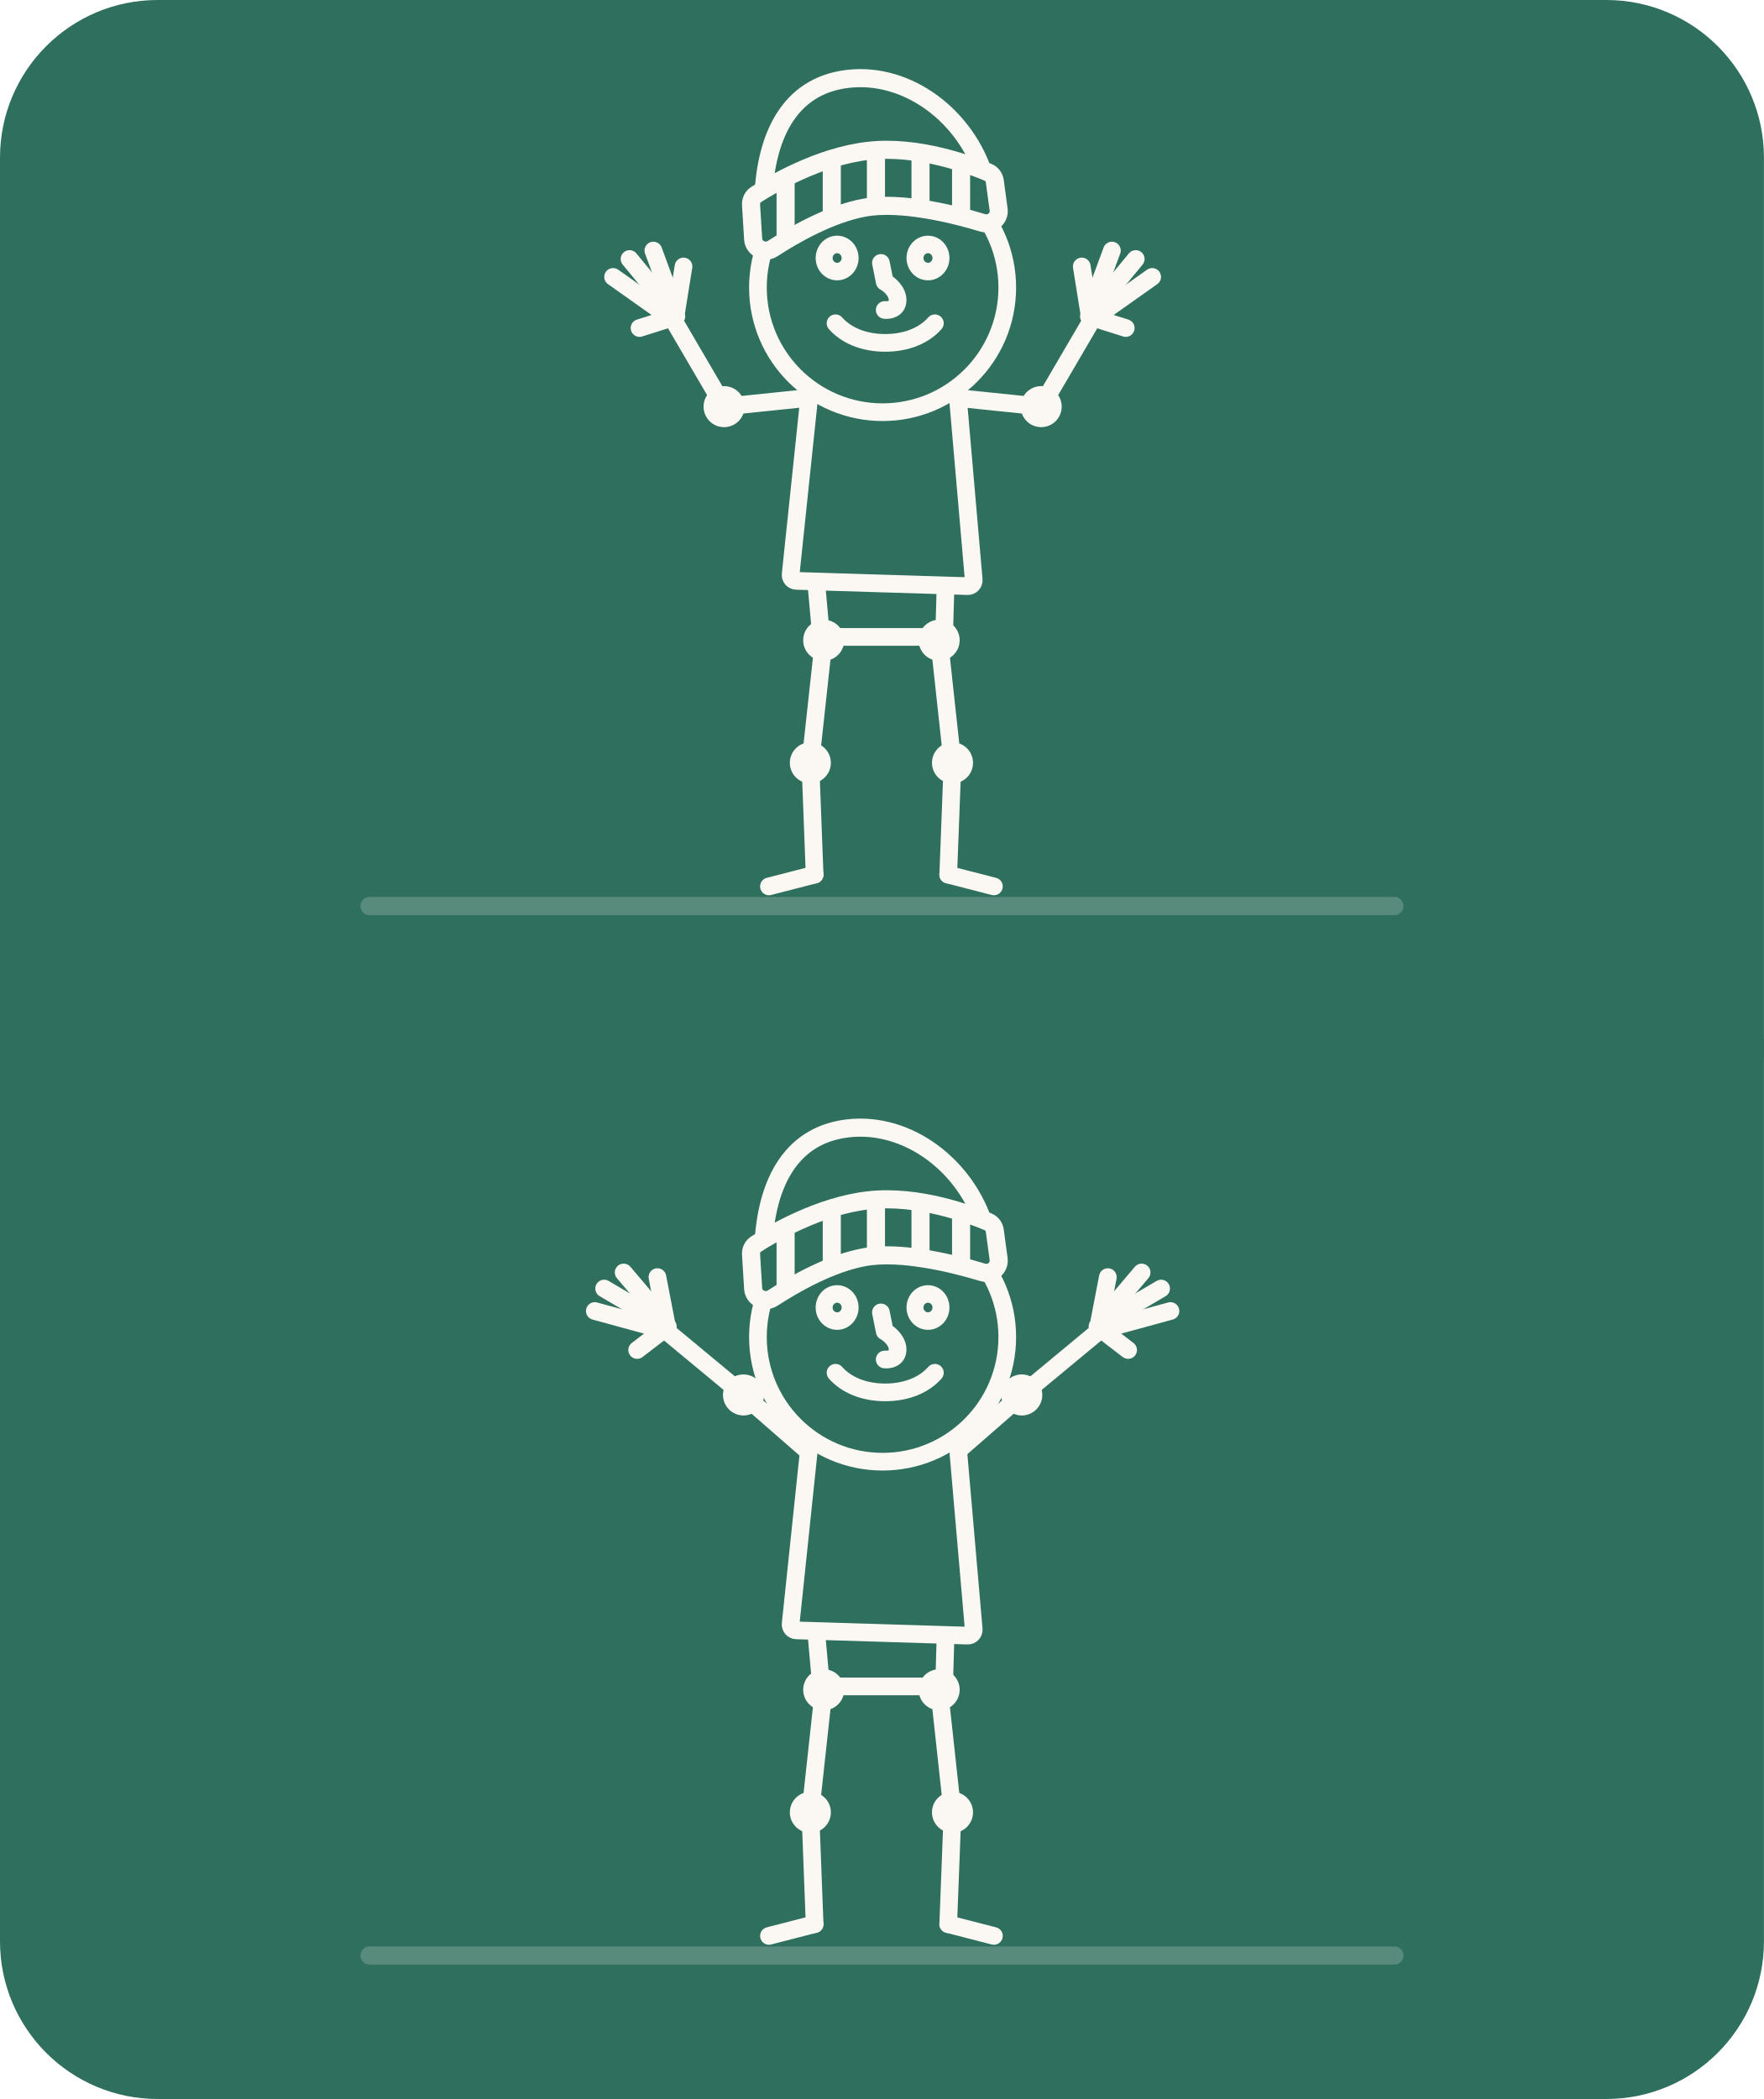
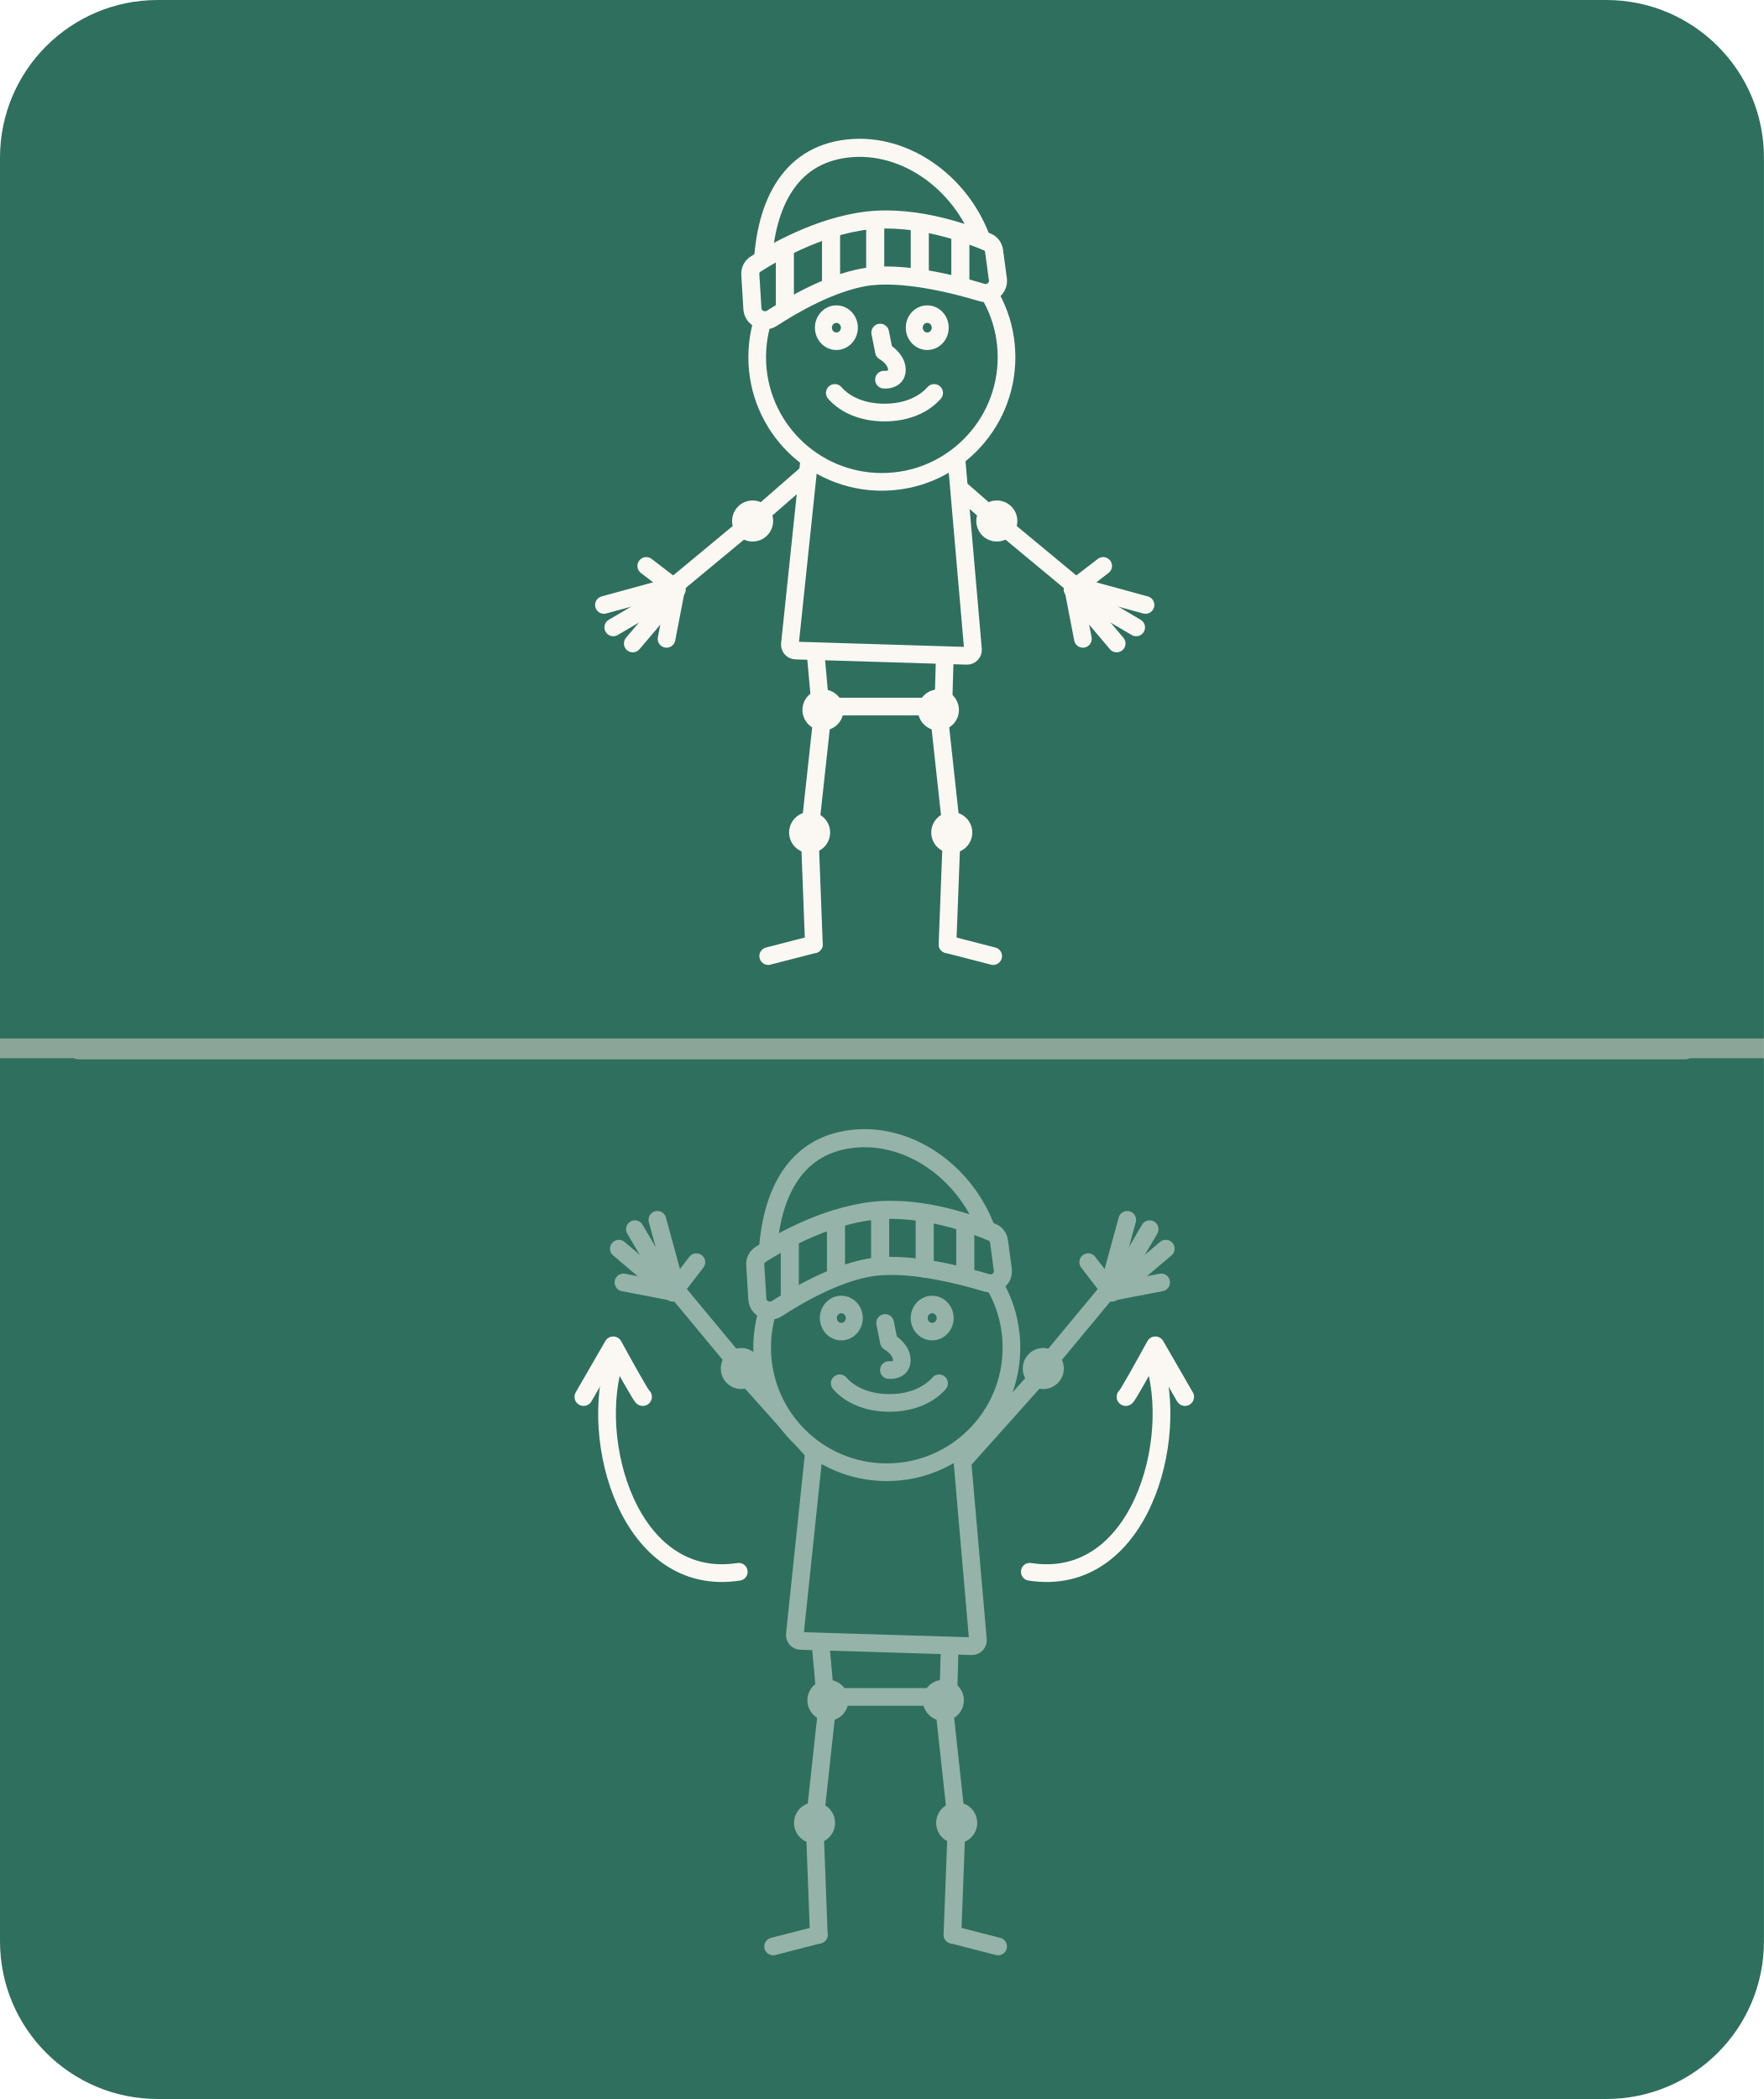
<svg xmlns="http://www.w3.org/2000/svg" width="358" height="426" viewBox="0 0 358 426" fill="none">
  <path d="M0 32C0 14.327 14.327 0 32 0H326C343.673 0 358 14.327 358 32V394C358 411.673 343.673 426 326 426H32C14.327 426 0 411.673 0 394V32Z" fill="#2F6F5E" />
-   <path opacity="0.2" d="M75 183.88H283" stroke="#FBF8F4" stroke-width="3.683" stroke-linecap="round" />
-   <g transform="translate(68.02 -34.36) scale(0.62)">
-     <g data-k="armR">
-       <path data-k="armR-upper" d="M153.525 185.82L127.316 188.529" fill="none" stroke="#FBF8F4" stroke-width="5.786" stroke-linecap="round" />
-       <path data-k="armR-fore" d="M127.316 188.529L110.149 159.186" fill="none" stroke="#FBF8F4" stroke-width="5.786" stroke-linecap="round" />
-       <circle data-k="armR-elbow" cx="127.316" cy="188.529" r="6.716" fill="#FBF8F4" />
-       <g data-k="armR-hand" transform="translate(110.149 159.186) rotate(133) translate(-124.788 -236.657)">
-         <path d="M134.602 241.88L123.588 235.658" fill="none" stroke="#FBF8F4" stroke-width="5.786" stroke-linecap="round" />
-         <path d="M128.264 259.628L125.682 240.568" fill="none" stroke="#FBF8F4" stroke-width="5.786" stroke-linecap="round" />
-         <path d="M120.304 259.688L122.767 240.879" fill="none" stroke="#FBF8F4" stroke-width="5.786" stroke-linecap="round" />
-         <path d="M112.963 255.869L122.324 237.279" fill="none" stroke="#FBF8F4" stroke-width="5.786" stroke-linecap="round" />
-         <path d="M110.04 245.097L122.495 236.723" fill="none" stroke="#FBF8F4" stroke-width="5.786" stroke-linecap="round" />
-       </g>
-     </g>
-     <g data-k="armL">
-       <path data-k="armL-upper" d="M204.908 185.82L231.116 188.529" fill="none" stroke="#FBF8F4" stroke-width="5.786" stroke-linecap="round" />
-       <path data-k="armL-fore" d="M231.116 188.529L248.282 159.185" fill="none" stroke="#FBF8F4" stroke-width="5.786" stroke-linecap="round" />
-       <circle data-k="armL-elbow" cx="231.116" cy="188.529" r="6.716" fill="#FBF8F4" />
-       <g data-k="armL-hand" transform="translate(248.282 159.185) rotate(-133) translate(-233.646 -236.657)">
-         <path d="M223.831 241.88L234.845 235.658" fill="none" stroke="#FBF8F4" stroke-width="5.786" stroke-linecap="round" />
-         <path d="M230.169 259.628L232.751 240.568" fill="none" stroke="#FBF8F4" stroke-width="5.786" stroke-linecap="round" />
-         <path d="M238.129 259.688L235.666 240.879" fill="none" stroke="#FBF8F4" stroke-width="5.786" stroke-linecap="round" />
-         <path d="M245.47 255.869L236.109 237.279" fill="none" stroke="#FBF8F4" stroke-width="5.786" stroke-linecap="round" />
-         <path d="M248.393 245.097L235.938 236.723" fill="none" stroke="#FBF8F4" stroke-width="5.786" stroke-linecap="round" />
-       </g>
-     </g>
-     <path data-k="lower" transform="translate(178.82 265.008) rotate(0) translate(-178.82 -265.008)" d="M160.843 263.906H197.455C198.498 263.906 199.352 263.076 199.382 262.034L199.942 242.777C199.974 241.69 199.102 240.792 198.014 240.792H159.11C157.977 240.792 157.088 241.765 157.189 242.894L158.922 262.15C159.012 263.145 159.845 263.906 160.843 263.906Z" fill="none" stroke="#FBF8F4" stroke-width="5.786" stroke-linecap="round" />
-     <path data-k="upper" transform="translate(178.82 265.008) rotate(0) translate(-178.82 -265.008)" d="M155.384 183.584C155.487 182.602 156.315 181.856 157.302 181.856H201.76C202.76 181.856 203.594 182.621 203.681 183.618L209.03 245.19C209.13 246.341 208.204 247.321 207.05 247.285L150.959 245.563C149.838 245.529 148.983 244.549 149.1 243.434L155.384 183.584Z" fill="#2F6F5E" stroke="#FBF8F4" stroke-width="5.786" stroke-linecap="round" />
-     <g data-k="legR">
-       <path data-k="legR-thigh" d="M159.927 265.008L155.556 305.133" fill="none" stroke="#FBF8F4" stroke-width="5.786" stroke-linecap="round" />
-       <path data-k="legR-shin" d="M155.556 305.133L156.955 341.731" fill="none" stroke="#FBF8F4" stroke-width="5.786" stroke-linecap="round" />
-       <circle data-k="legR-hip" cx="159.927" cy="265.008" r="6.716" fill="#FBF8F4" />
-       <circle data-k="legR-knee" cx="155.556" cy="305.133" r="6.716" fill="#FBF8F4" />
-       <path data-k="legR-foot" transform="translate(156.955 341.731) rotate(0) translate(-156.955 -341.731)" d="M142 345.584L156.955 341.731" fill="none" stroke="#FBF8F4" stroke-width="5.786" stroke-linecap="round" />
-     </g>
-     <g data-k="legL">
-       <path data-k="legL-thigh" d="M197.716 265.008L202.087 305.133" fill="none" stroke="#FBF8F4" stroke-width="5.786" stroke-linecap="round" />
-       <path data-k="legL-shin" d="M202.087 305.133L200.688 341.731" fill="none" stroke="#FBF8F4" stroke-width="5.786" stroke-linecap="round" />
-       <circle data-k="legL-hip" cx="197.716" cy="265.008" r="6.716" fill="#FBF8F4" />
-       <circle data-k="legL-knee" cx="202.087" cy="305.133" r="6.716" fill="#FBF8F4" />
-       <path data-k="legL-foot" transform="translate(200.688 341.731) rotate(0) translate(-200.688 -341.731)" d="M215.643 345.584L200.688 341.731" fill="none" stroke="#FBF8F4" stroke-width="5.786" stroke-linecap="round" />
-     </g>
-     <g data-k="head" transform="translate(179.217 183.6) rotate(0) translate(-179.217 -183.6)">
-       <circle cx="179.204" cy="149.539" r="40.809" fill="#2F6F5E" stroke="#FBF8F4" stroke-width="5.786" stroke-linecap="round" />
-       <path d="M194.06 147.184C197.941 147.184 201.088 143.913 201.088 139.879C201.088 135.844 197.941 132.573 194.06 132.573C190.178 132.573 187.032 135.844 187.032 139.879C187.032 143.913 190.178 147.184 194.06 147.184Z" fill="#FBF8F4" />
-       <path d="M164.319 147.184C168.2 147.184 171.347 143.913 171.347 139.879C171.347 135.844 168.2 132.573 164.319 132.573C160.438 132.573 157.291 135.844 157.291 139.879C157.291 143.913 160.438 147.184 164.319 147.184Z" fill="#FBF8F4" />
-       <path d="M164.319 141.453C165.135 141.453 165.797 140.748 165.797 139.878C165.797 139.009 165.135 138.304 164.319 138.304C163.503 138.304 162.841 139.009 162.841 139.878C162.841 140.748 163.503 141.453 164.319 141.453Z" fill="#2F6F5E" />
-       <path d="M194.06 141.453C194.876 141.453 195.538 140.748 195.538 139.878C195.538 139.009 194.876 138.304 194.06 138.304C193.243 138.304 192.582 139.009 192.582 139.878C192.582 140.748 193.243 141.453 194.06 141.453Z" fill="#2F6F5E" />
-       <path d="M196.318 161.239C192.944 165.078 187.282 167.66 180.059 167.66C172.836 167.66 167.174 165.078 163.8 161.239" stroke-width="5.786" stroke-linecap="round" stroke-linejoin="round" stroke="#FBF8F4" fill="none" />
-       <path d="M178.655 141.481L179.896 147.678C181.304 148.446 184.118 150.718 184.118 153.666C184.118 156.614 181.304 157.044 179.896 156.89" stroke-width="5.786" stroke-linecap="round" stroke-linejoin="round" stroke="#FBF8F4" fill="none" />
-       <path d="M173.308 112.145C162.863 114.024 152.864 120.393 146.66 125.069C144.043 127.042 140.044 125.341 140.108 122.064C140.525 100.557 148.358 83.493 167.858 81.234C187.557 78.952 206.666 93.608 212.643 113.463C213.528 116.401 210.444 118.777 207.576 117.685C199.308 114.538 184.808 110.075 173.308 112.145Z" fill="#2F6F5E" stroke-width="5.92" stroke-linecap="round" stroke-linejoin="round" stroke="#FBF8F4" />
-       <path d="M215.932 114.741L217.185 124.024C217.573 126.898 214.761 129.211 211.985 128.372C202.884 125.621 185.448 121.201 173.308 123.385C162.121 125.397 150.154 132.275 143.212 136.794C140.625 138.477 137.019 136.775 136.83 133.695L136.141 122.446C136.06 121.116 136.667 119.842 137.787 119.118C142.897 115.815 158.313 106.642 174.57 104.785C190.933 102.916 208.149 109.451 213.764 111.839C214.959 112.347 215.758 113.454 215.932 114.741Z" fill="#2F6F5E" stroke-width="5.92" stroke-linecap="round" stroke-linejoin="round" stroke="#FBF8F4" />
-       <path d="M204.896 108.729L204.896 125.793" stroke-width="5.92" stroke-linecap="round" stroke-linejoin="round" stroke="#FBF8F4" />
-       <path d="M191.617 106.589L191.617 123.652" stroke-width="5.92" stroke-linecap="round" stroke-linejoin="round" stroke="#FBF8F4" />
-       <path d="M177.024 105.62L177.024 122.684" stroke-width="5.92" stroke-linecap="round" stroke-linejoin="round" stroke="#FBF8F4" />
-       <path d="M162.572 108.729L162.572 125.793" stroke-width="5.92" stroke-linecap="round" stroke-linejoin="round" stroke="#FBF8F4" />
-       <path d="M147.451 115.12L147.451 132.184" stroke-width="5.92" stroke-linecap="round" stroke-linejoin="round" stroke="#FBF8F4" />
-     </g>
+   <path d="M190 95L202.311 105.738" stroke-width="3.587" stroke-linecap="round" stroke="#FBF8F4" />
+   <path d="M202.311 105.738L218.534 119.194" stroke-width="3.587" stroke-linecap="round" stroke="#FBF8F4" />
+   <path d="M202.311 101.574C204.61 101.574 206.475 103.438 206.475 105.738C206.475 108.038 204.61 109.902 202.311 109.902C200.011 109.902 198.146 108.038 198.146 105.738C198.146 103.438 200.011 101.574 202.311 101.574Z" fill="#FBF8F4" />
+   <path d="M223.893 114.858L217.674 119.636" stroke-width="3.587" stroke-linecap="round" stroke="#FBF8F4" />
+   <path d="M232.486 122.775L220.983 119.631" stroke-width="3.587" stroke-linecap="round" stroke="#FBF8F4" />
+   <path d="M230.592 127.332L220.455 121.37" stroke-width="3.587" stroke-linecap="round" stroke="#FBF8F4" />
+   <path d="M226.634 130.596L218.292 120.75" stroke-width="3.587" stroke-linecap="round" stroke="#FBF8F4" />
+   <path d="M219.778 129.655L218.017 120.518" stroke-width="3.587" stroke-linecap="round" stroke="#FBF8F4" />
+   <path d="M165.056 95L152.746 105.738" stroke-width="3.587" stroke-linecap="round" stroke="#FBF8F4" />
+   <path d="M152.746 105.738L136.522 119.194" stroke-width="3.587" stroke-linecap="round" stroke="#FBF8F4" />
+   <path d="M152.746 101.574C150.446 101.574 148.582 103.438 148.582 105.738C148.582 108.038 150.446 109.902 152.746 109.902C155.045 109.902 156.91 108.038 156.91 105.738C156.91 103.438 155.045 101.574 152.746 101.574Z" fill="#FBF8F4" />
+   <path d="M131.163 114.858L137.383 119.636" stroke-width="3.587" stroke-linecap="round" stroke="#FBF8F4" />
+   <path d="M122.57 122.775L134.073 119.631" stroke-width="3.587" stroke-linecap="round" stroke="#FBF8F4" />
+   <path d="M124.464 127.332L134.602 121.37" stroke-width="3.587" stroke-linecap="round" stroke="#FBF8F4" />
+   <path d="M128.422 130.596L136.764 120.75" stroke-width="3.587" stroke-linecap="round" stroke="#FBF8F4" />
+   <path d="M135.278 129.655L137.04 120.518" stroke-width="3.587" stroke-linecap="round" stroke="#FBF8F4" />
+   <path d="M167.594 143.402H190.293C190.94 143.402 191.469 142.887 191.488 142.241L191.835 130.302C191.855 129.628 191.314 129.071 190.64 129.071H166.519C165.817 129.071 165.265 129.675 165.328 130.375L166.403 142.313C166.458 142.93 166.975 143.402 167.594 143.402Z" stroke-width="3.587" stroke-linecap="round" stroke="#FBF8F4" />
+   <path d="M164.209 93.602C164.273 92.993 164.787 92.531 165.399 92.531H192.962C193.582 92.531 194.1 93.005 194.154 93.623L197.47 131.798C197.532 132.511 196.958 133.119 196.242 133.097L161.466 132.029C160.771 132.008 160.241 131.4 160.313 130.709L164.209 93.602Z" fill="#2F6F5E" stroke-width="3.587" stroke-linecap="round" stroke="#FBF8F4" />
+   <path d="M167.026 144.085L164.316 168.962" stroke-width="3.587" stroke-linecap="round" stroke="#FBF8F4" />
+   <path d="M164.316 168.962L165.183 191.653" stroke-width="3.587" stroke-linecap="round" stroke="#FBF8F4" />
+   <path d="M167.026 148.249C169.326 148.249 171.19 146.385 171.19 144.085C171.19 141.785 169.326 139.921 167.026 139.921C164.726 139.921 162.862 141.785 162.862 144.085C162.862 146.385 164.726 148.249 167.026 148.249Z" fill="#FBF8F4" />
+   <path d="M164.316 173.126C166.616 173.126 168.48 171.262 168.48 168.962C168.48 166.663 166.616 164.798 164.316 164.798C162.016 164.798 160.152 166.663 160.152 168.962C160.152 171.262 162.016 173.126 164.316 173.126Z" fill="#FBF8F4" />
+   <path d="M155.911 194.042L165.183 191.653" stroke-width="3.587" stroke-linecap="round" stroke="#FBF8F4" />
+   <path d="M190.455 144.085L193.165 168.962" stroke-width="3.587" stroke-linecap="round" stroke="#FBF8F4" />
+   <path d="M193.165 168.962L192.298 191.653" stroke-width="3.587" stroke-linecap="round" stroke="#FBF8F4" />
+   <path d="M190.455 148.249C192.755 148.249 194.619 146.385 194.619 144.085C194.619 141.785 192.755 139.921 190.455 139.921C188.155 139.921 186.291 141.785 186.291 144.085C186.291 146.385 188.155 148.249 190.455 148.249Z" fill="#FBF8F4" />
+   <path d="M193.165 173.126C195.465 173.126 197.329 171.262 197.329 168.962C197.329 166.663 195.465 164.798 193.165 164.798C190.865 164.798 189.001 166.663 189.001 168.962C189.001 171.262 190.865 173.126 193.165 173.126Z" fill="#FBF8F4" />
+   <path d="M201.57 194.042L192.298 191.653" stroke-width="3.587" stroke-linecap="round" stroke="#FBF8F4" />
+   <path d="M178.977 97.796C192.951 97.796 204.279 86.468 204.279 72.494C204.279 58.52 192.951 47.192 178.977 47.192C165.004 47.192 153.676 58.52 153.676 72.494C153.676 86.468 165.004 97.796 178.977 97.796Z" fill="#2F6F5E" stroke-width="3.587" stroke-linecap="round" stroke="#FBF8F4" />
+   <path d="M188.188 71.034C190.594 71.034 192.545 69.006 192.545 66.505C192.545 64.003 190.594 61.975 188.188 61.975C185.781 61.975 183.831 64.003 183.831 66.505C183.831 69.006 185.781 71.034 188.188 71.034Z" fill="#FBF8F4" />
+   <path d="M169.749 71.034C172.155 71.034 174.106 69.006 174.106 66.505C174.106 64.003 172.155 61.975 169.749 61.975C167.343 61.975 165.392 64.003 165.392 66.505C165.392 69.006 167.343 71.034 169.749 71.034Z" fill="#FBF8F4" />
+   <path d="M169.749 67.481C170.255 67.481 170.665 67.044 170.665 66.504C170.665 65.965 170.255 65.528 169.749 65.528C169.243 65.528 168.833 65.965 168.833 66.504C168.833 67.044 169.243 67.481 169.749 67.481Z" fill="#2F6F5E" />
+   <path d="M188.188 67.481C188.694 67.481 189.105 67.044 189.105 66.504C189.105 65.965 188.694 65.528 188.188 65.528C187.682 65.528 187.272 65.965 187.272 66.504C187.272 67.044 187.682 67.481 188.188 67.481Z" fill="#2F6F5E" />
+   <path d="M189.588 79.748C187.496 82.128 183.986 83.729 179.507 83.729C175.029 83.729 171.519 82.128 169.427 79.748" stroke-width="3.587" stroke-linecap="round" stroke-linejoin="round" stroke="#FBF8F4" />
+   <path d="M178.637 67.498L179.407 71.34C180.28 71.816 182.024 73.225 182.024 75.053C182.024 76.88 180.28 77.147 179.407 77.052" stroke-width="3.587" stroke-linecap="round" stroke-linejoin="round" stroke="#FBF8F4" />
+   <path d="M175.322 49.31C168.846 50.475 162.646 54.424 158.8 57.323C157.177 58.546 154.698 57.491 154.738 55.46C154.996 42.125 159.853 31.546 171.943 30.145C184.156 28.73 196.004 37.817 199.709 50.127C200.258 51.949 198.346 53.422 196.568 52.745C191.442 50.794 182.452 48.026 175.322 49.31Z" fill="#2F6F5E" stroke-width="3.67" stroke-linecap="round" stroke-linejoin="round" stroke="#FBF8F4" />
+   <path d="M201.749 50.919L202.526 56.675C202.766 58.457 201.023 59.891 199.302 59.37C193.659 57.665 182.849 54.925 175.322 56.279C168.386 57.526 160.966 61.79 156.662 64.592C155.058 65.636 152.823 64.58 152.706 62.671L152.278 55.696C152.228 54.872 152.605 54.082 153.299 53.633C156.467 51.585 166.025 45.898 176.104 44.747C186.249 43.588 196.923 47.639 200.405 49.12C201.146 49.435 201.641 50.121 201.749 50.919Z" fill="#2F6F5E" stroke-width="3.67" stroke-linecap="round" stroke-linejoin="round" stroke="#FBF8F4" />
+   <path d="M194.906 47.192V57.772" stroke-width="3.67" stroke-linecap="round" stroke-linejoin="round" stroke="#FBF8F4" />
+   <path d="M186.673 45.865V56.444" stroke-width="3.67" stroke-linecap="round" stroke-linejoin="round" stroke="#FBF8F4" />
+   <path d="M177.626 45.265V55.844" stroke-width="3.67" stroke-linecap="round" stroke-linejoin="round" stroke="#FBF8F4" />
+   <path d="M168.666 47.192V57.772" stroke-width="3.67" stroke-linecap="round" stroke-linejoin="round" stroke="#FBF8F4" />
+   <path d="M159.291 51.154V61.734" stroke-width="3.67" stroke-linecap="round" stroke-linejoin="round" stroke="#FBF8F4" />
+   <g opacity="0.5">
+     <rect x="14" y="211" width="330" height="4" rx="2" fill="#E7DED3" />
+     <rect y="210.766" width="358" height="4" fill="#E7DED3" />
  </g>
-   <path opacity="0.2" d="M75 396.88H283" stroke="#FBF8F4" stroke-width="3.683" stroke-linecap="round" />
-   <g transform="translate(68.02 178.64) scale(0.62)">
-     <g data-k="armR">
-       <path data-k="armR-upper" d="M153.525 185.82L133.67 168.5" fill="none" stroke="#FBF8F4" stroke-width="5.786" stroke-linecap="round" />
-       <path data-k="armR-fore" d="M133.67 168.5L107.502 146.798" fill="none" stroke="#FBF8F4" stroke-width="5.786" stroke-linecap="round" />
-       <circle data-k="armR-elbow" cx="133.67" cy="168.5" r="6.716" fill="#FBF8F4" />
-       <g data-k="armR-hand" transform="translate(107.502 146.798) rotate(113) translate(-124.788 -236.657)">
-         <path d="M134.602 241.88L123.588 235.658" fill="none" stroke="#FBF8F4" stroke-width="5.786" stroke-linecap="round" />
-         <path d="M128.264 259.628L125.682 240.568" fill="none" stroke="#FBF8F4" stroke-width="5.786" stroke-linecap="round" />
-         <path d="M120.304 259.688L122.767 240.879" fill="none" stroke="#FBF8F4" stroke-width="5.786" stroke-linecap="round" />
-         <path d="M112.963 255.869L122.324 237.279" fill="none" stroke="#FBF8F4" stroke-width="5.786" stroke-linecap="round" />
-         <path d="M110.04 245.097L122.495 236.723" fill="none" stroke="#FBF8F4" stroke-width="5.786" stroke-linecap="round" />
-       </g>
-     </g>
-     <g data-k="armL">
-       <path data-k="armL-upper" d="M204.908 185.82L224.763 168.501" fill="none" stroke="#FBF8F4" stroke-width="5.786" stroke-linecap="round" />
-       <path data-k="armL-fore" d="M224.763 168.501L250.93 146.797" fill="none" stroke="#FBF8F4" stroke-width="5.786" stroke-linecap="round" />
-       <circle data-k="armL-elbow" cx="224.763" cy="168.501" r="6.716" fill="#FBF8F4" />
-       <g data-k="armL-hand" transform="translate(250.93 146.797) rotate(-113) translate(-233.646 -236.657)">
-         <path d="M223.831 241.88L234.845 235.658" fill="none" stroke="#FBF8F4" stroke-width="5.786" stroke-linecap="round" />
-         <path d="M230.169 259.628L232.751 240.568" fill="none" stroke="#FBF8F4" stroke-width="5.786" stroke-linecap="round" />
-         <path d="M238.129 259.688L235.666 240.879" fill="none" stroke="#FBF8F4" stroke-width="5.786" stroke-linecap="round" />
-         <path d="M245.47 255.869L236.109 237.279" fill="none" stroke="#FBF8F4" stroke-width="5.786" stroke-linecap="round" />
-         <path d="M248.393 245.097L235.938 236.723" fill="none" stroke="#FBF8F4" stroke-width="5.786" stroke-linecap="round" />
-       </g>
-     </g>
-     <path data-k="lower" transform="translate(178.82 265.008) rotate(0) translate(-178.82 -265.008)" d="M160.843 263.906H197.455C198.498 263.906 199.352 263.076 199.382 262.034L199.942 242.777C199.974 241.69 199.102 240.792 198.014 240.792H159.11C157.977 240.792 157.088 241.765 157.189 242.894L158.922 262.15C159.012 263.145 159.845 263.906 160.843 263.906Z" fill="none" stroke="#FBF8F4" stroke-width="5.786" stroke-linecap="round" />
-     <path data-k="upper" transform="translate(178.82 265.008) rotate(0) translate(-178.82 -265.008)" d="M155.384 183.584C155.487 182.602 156.315 181.856 157.302 181.856H201.76C202.76 181.856 203.594 182.621 203.681 183.618L209.03 245.19C209.13 246.341 208.204 247.321 207.05 247.285L150.959 245.563C149.838 245.529 148.983 244.549 149.1 243.434L155.384 183.584Z" fill="#2F6F5E" stroke="#FBF8F4" stroke-width="5.786" stroke-linecap="round" />
-     <g data-k="legR">
-       <path data-k="legR-thigh" d="M159.927 265.008L155.556 305.133" fill="none" stroke="#FBF8F4" stroke-width="5.786" stroke-linecap="round" />
-       <path data-k="legR-shin" d="M155.556 305.133L156.955 341.731" fill="none" stroke="#FBF8F4" stroke-width="5.786" stroke-linecap="round" />
-       <circle data-k="legR-hip" cx="159.927" cy="265.008" r="6.716" fill="#FBF8F4" />
-       <circle data-k="legR-knee" cx="155.556" cy="305.133" r="6.716" fill="#FBF8F4" />
-       <path data-k="legR-foot" transform="translate(156.955 341.731) rotate(0) translate(-156.955 -341.731)" d="M142 345.584L156.955 341.731" fill="none" stroke="#FBF8F4" stroke-width="5.786" stroke-linecap="round" />
-     </g>
-     <g data-k="legL">
-       <path data-k="legL-thigh" d="M197.716 265.008L202.087 305.133" fill="none" stroke="#FBF8F4" stroke-width="5.786" stroke-linecap="round" />
-       <path data-k="legL-shin" d="M202.087 305.133L200.688 341.731" fill="none" stroke="#FBF8F4" stroke-width="5.786" stroke-linecap="round" />
-       <circle data-k="legL-hip" cx="197.716" cy="265.008" r="6.716" fill="#FBF8F4" />
-       <circle data-k="legL-knee" cx="202.087" cy="305.133" r="6.716" fill="#FBF8F4" />
-       <path data-k="legL-foot" transform="translate(200.688 341.731) rotate(0) translate(-200.688 -341.731)" d="M215.643 345.584L200.688 341.731" fill="none" stroke="#FBF8F4" stroke-width="5.786" stroke-linecap="round" />
-     </g>
-     <g data-k="head" transform="translate(179.217 183.6) rotate(0) translate(-179.217 -183.6)">
-       <circle cx="179.204" cy="149.539" r="40.809" fill="#2F6F5E" stroke="#FBF8F4" stroke-width="5.786" stroke-linecap="round" />
-       <path d="M194.06 147.184C197.941 147.184 201.088 143.913 201.088 139.879C201.088 135.844 197.941 132.573 194.06 132.573C190.178 132.573 187.032 135.844 187.032 139.879C187.032 143.913 190.178 147.184 194.06 147.184Z" fill="#FBF8F4" />
-       <path d="M164.319 147.184C168.2 147.184 171.347 143.913 171.347 139.879C171.347 135.844 168.2 132.573 164.319 132.573C160.438 132.573 157.291 135.844 157.291 139.879C157.291 143.913 160.438 147.184 164.319 147.184Z" fill="#FBF8F4" />
-       <path d="M164.319 141.453C165.135 141.453 165.797 140.748 165.797 139.878C165.797 139.009 165.135 138.304 164.319 138.304C163.503 138.304 162.841 139.009 162.841 139.878C162.841 140.748 163.503 141.453 164.319 141.453Z" fill="#2F6F5E" />
-       <path d="M194.06 141.453C194.876 141.453 195.538 140.748 195.538 139.878C195.538 139.009 194.876 138.304 194.06 138.304C193.243 138.304 192.582 139.009 192.582 139.878C192.582 140.748 193.243 141.453 194.06 141.453Z" fill="#2F6F5E" />
-       <path d="M196.318 161.239C192.944 165.078 187.282 167.66 180.059 167.66C172.836 167.66 167.174 165.078 163.8 161.239" stroke-width="5.786" stroke-linecap="round" stroke-linejoin="round" stroke="#FBF8F4" fill="none" />
-       <path d="M178.655 141.481L179.896 147.678C181.304 148.446 184.118 150.718 184.118 153.666C184.118 156.614 181.304 157.044 179.896 156.89" stroke-width="5.786" stroke-linecap="round" stroke-linejoin="round" stroke="#FBF8F4" fill="none" />
-       <path d="M173.308 112.145C162.863 114.024 152.864 120.393 146.66 125.069C144.043 127.042 140.044 125.341 140.108 122.064C140.525 100.557 148.358 83.493 167.858 81.234C187.557 78.952 206.666 93.608 212.643 113.463C213.528 116.401 210.444 118.777 207.576 117.685C199.308 114.538 184.808 110.075 173.308 112.145Z" fill="#2F6F5E" stroke-width="5.92" stroke-linecap="round" stroke-linejoin="round" stroke="#FBF8F4" />
-       <path d="M215.932 114.741L217.185 124.024C217.573 126.898 214.761 129.211 211.985 128.372C202.884 125.621 185.448 121.201 173.308 123.385C162.121 125.397 150.154 132.275 143.212 136.794C140.625 138.477 137.019 136.775 136.83 133.695L136.141 122.446C136.06 121.116 136.667 119.842 137.787 119.118C142.897 115.815 158.313 106.642 174.57 104.785C190.933 102.916 208.149 109.451 213.764 111.839C214.959 112.347 215.758 113.454 215.932 114.741Z" fill="#2F6F5E" stroke-width="5.92" stroke-linecap="round" stroke-linejoin="round" stroke="#FBF8F4" />
-       <path d="M204.896 108.729L204.896 125.793" stroke-width="5.92" stroke-linecap="round" stroke-linejoin="round" stroke="#FBF8F4" />
-       <path d="M191.617 106.589L191.617 123.652" stroke-width="5.92" stroke-linecap="round" stroke-linejoin="round" stroke="#FBF8F4" />
-       <path d="M177.024 105.62L177.024 122.684" stroke-width="5.92" stroke-linecap="round" stroke-linejoin="round" stroke="#FBF8F4" />
-       <path d="M162.572 108.729L162.572 125.793" stroke-width="5.92" stroke-linecap="round" stroke-linejoin="round" stroke="#FBF8F4" />
-       <path d="M147.451 115.12L147.451 132.184" stroke-width="5.92" stroke-linecap="round" stroke-linejoin="round" stroke="#FBF8F4" />
-     </g>
+   <g opacity="0.5">
+     <path d="M195 297L212 278" stroke-width="3.587" stroke-linecap="round" stroke="#FBF8F4" />
+     <path d="M211.738 277.746L225.194 261.522" stroke-width="3.587" stroke-linecap="round" stroke="#FBF8F4" />
+     <path d="M207.574 277.746C207.574 275.446 209.438 273.582 211.738 273.582C214.038 273.582 215.902 275.446 215.902 277.746C215.902 280.045 214.038 281.91 211.738 281.91C209.438 281.91 207.574 280.045 207.574 277.746Z" fill="#FBF8F4" />
+     <path d="M220.858 256.163L225.636 262.383" stroke-width="3.587" stroke-linecap="round" stroke="#FBF8F4" />
+     <path d="M228.775 247.57L225.631 259.073" stroke-width="3.587" stroke-linecap="round" stroke="#FBF8F4" />
+     <path d="M233.332 249.464L227.37 259.602" stroke-width="3.587" stroke-linecap="round" stroke="#FBF8F4" />
+     <path d="M236.596 253.422L226.75 261.764" stroke-width="3.587" stroke-linecap="round" stroke="#FBF8F4" />
+     <path d="M235.655 260.278L226.518 262.04" stroke-width="3.587" stroke-linecap="round" stroke="#FBF8F4" />
+     <path d="M167.19 297L150.19 278" stroke-width="3.587" stroke-linecap="round" stroke="#FBF8F4" />
+     <path d="M150.452 277.746L136.996 261.522" stroke-width="3.587" stroke-linecap="round" stroke="#FBF8F4" />
+     <path d="M154.616 277.746C154.616 275.446 152.752 273.582 150.452 273.582C148.152 273.582 146.288 275.446 146.288 277.746C146.288 280.045 148.152 281.91 150.452 281.91C152.752 281.91 154.616 280.045 154.616 277.746Z" fill="#FBF8F4" />
+     <path d="M141.332 256.163L136.554 262.383" stroke-width="3.587" stroke-linecap="round" stroke="#FBF8F4" />
+     <path d="M133.415 247.57L136.559 259.073" stroke-width="3.587" stroke-linecap="round" stroke="#FBF8F4" />
+     <path d="M128.858 249.464L134.82 259.602" stroke-width="3.587" stroke-linecap="round" stroke="#FBF8F4" />
+     <path d="M125.594 253.422L135.439 261.764" stroke-width="3.587" stroke-linecap="round" stroke="#FBF8F4" />
+     <path d="M126.535 260.278L135.672 262.04" stroke-width="3.587" stroke-linecap="round" stroke="#FBF8F4" />
+     <path d="M168.594 344.402H191.293C191.94 344.402 192.469 343.887 192.488 343.241L192.835 331.302C192.855 330.628 192.314 330.071 191.64 330.071H167.519C166.817 330.071 166.265 330.675 166.328 331.375L167.403 343.313C167.458 343.93 167.975 344.402 168.594 344.402Z" stroke-width="3.587" stroke-linecap="round" stroke="#FBF8F4" />
+     <path d="M165.209 294.602C165.273 293.993 165.787 293.531 166.399 293.531H193.962C194.582 293.531 195.1 294.005 195.154 294.623L198.47 332.798C198.532 333.511 197.958 334.119 197.242 334.097L162.466 333.029C161.771 333.008 161.241 332.4 161.313 331.709L165.209 294.602Z" fill="#2F6F5E" stroke-width="3.587" stroke-linecap="round" stroke="#FBF8F4" />
+     <path d="M168.026 345.085L165.316 369.962" stroke-width="3.587" stroke-linecap="round" stroke="#FBF8F4" />
+     <path d="M165.316 369.962L166.183 392.653" stroke-width="3.587" stroke-linecap="round" stroke="#FBF8F4" />
+     <path d="M168.026 349.249C170.326 349.249 172.19 347.385 172.19 345.085C172.19 342.785 170.326 340.921 168.026 340.921C165.726 340.921 163.862 342.785 163.862 345.085C163.862 347.385 165.726 349.249 168.026 349.249Z" fill="#FBF8F4" />
+     <path d="M165.316 374.126C167.616 374.126 169.48 372.262 169.48 369.962C169.48 367.663 167.616 365.798 165.316 365.798C163.016 365.798 161.152 367.663 161.152 369.962C161.152 372.262 163.016 374.126 165.316 374.126Z" fill="#FBF8F4" />
+     <path d="M156.911 395.042L166.183 392.653" stroke-width="3.587" stroke-linecap="round" stroke="#FBF8F4" />
+     <path d="M191.455 345.085L194.165 369.962" stroke-width="3.587" stroke-linecap="round" stroke="#FBF8F4" />
+     <path d="M194.165 369.962L193.298 392.653" stroke-width="3.587" stroke-linecap="round" stroke="#FBF8F4" />
+     <path d="M191.455 349.249C193.755 349.249 195.619 347.385 195.619 345.085C195.619 342.785 193.755 340.921 191.455 340.921C189.155 340.921 187.291 342.785 187.291 345.085C187.291 347.385 189.155 349.249 191.455 349.249Z" fill="#FBF8F4" />
+     <path d="M194.165 374.126C196.465 374.126 198.329 372.262 198.329 369.962C198.329 367.663 196.465 365.798 194.165 365.798C191.865 365.798 190.001 367.663 190.001 369.962C190.001 372.262 191.865 374.126 194.165 374.126Z" fill="#FBF8F4" />
+     <path d="M202.57 395.042L193.298 392.653" stroke-width="3.587" stroke-linecap="round" stroke="#FBF8F4" />
+     <path d="M179.977 298.796C193.951 298.796 205.279 287.468 205.279 273.494C205.279 259.52 193.951 248.192 179.977 248.192C166.004 248.192 154.676 259.52 154.676 273.494C154.676 287.468 166.004 298.796 179.977 298.796Z" fill="#2F6F5E" stroke-width="3.587" stroke-linecap="round" stroke="#FBF8F4" />
+     <path d="M189.188 272.034C191.594 272.034 193.545 270.006 193.545 267.505C193.545 265.003 191.594 262.975 189.188 262.975C186.781 262.975 184.831 265.003 184.831 267.505C184.831 270.006 186.781 272.034 189.188 272.034Z" fill="#FBF8F4" />
+     <path d="M170.749 272.034C173.155 272.034 175.106 270.006 175.106 267.505C175.106 265.003 173.155 262.975 170.749 262.975C168.343 262.975 166.392 265.003 166.392 267.505C166.392 270.006 168.343 272.034 170.749 272.034Z" fill="#FBF8F4" />
+     <path d="M170.749 268.481C171.255 268.481 171.665 268.044 171.665 267.504C171.665 266.965 171.255 266.528 170.749 266.528C170.243 266.528 169.833 266.965 169.833 267.504C169.833 268.044 170.243 268.481 170.749 268.481Z" fill="#2F6F5E" />
+     <path d="M189.188 268.481C189.694 268.481 190.105 268.044 190.105 267.504C190.105 266.965 189.694 266.528 189.188 266.528C188.682 266.528 188.272 266.965 188.272 267.504C188.272 268.044 188.682 268.481 189.188 268.481Z" fill="#2F6F5E" />
+     <path d="M190.588 280.748C188.496 283.128 184.986 284.729 180.507 284.729C176.029 284.729 172.519 283.128 170.427 280.748" stroke-width="3.587" stroke-linecap="round" stroke-linejoin="round" stroke="#FBF8F4" />
+     <path d="M179.637 268.498L180.407 272.34C181.28 272.816 183.024 274.225 183.024 276.053C183.024 277.881 181.28 278.147 180.407 278.052" stroke-width="3.587" stroke-linecap="round" stroke-linejoin="round" stroke="#FBF8F4" />
+     <path d="M176.322 250.31C169.846 251.475 163.646 255.424 159.8 258.323C158.177 259.546 155.698 258.491 155.738 256.46C155.996 243.125 160.853 232.546 172.943 231.145C185.156 229.73 197.004 238.817 200.709 251.127C201.258 252.949 199.346 254.422 197.568 253.745C192.442 251.794 183.452 249.027 176.322 250.31Z" fill="#2F6F5E" stroke-width="3.67" stroke-linecap="round" stroke-linejoin="round" stroke="#FBF8F4" />
+     <path d="M202.749 251.919L203.526 257.675C203.766 259.457 202.023 260.891 200.302 260.371C194.659 258.665 183.849 255.925 176.322 257.279C169.386 258.526 161.966 262.79 157.662 265.592C156.058 266.636 153.823 265.58 153.706 263.671L153.278 256.696C153.228 255.872 153.605 255.082 154.299 254.633C157.467 252.585 167.025 246.898 177.104 245.747C187.249 244.588 197.923 248.64 201.405 250.12C202.146 250.435 202.641 251.121 202.749 251.919Z" fill="#2F6F5E" stroke-width="3.67" stroke-linecap="round" stroke-linejoin="round" stroke="#FBF8F4" />
+     <path d="M195.906 248.192V258.772" stroke-width="3.67" stroke-linecap="round" stroke-linejoin="round" stroke="#FBF8F4" />
+     <path d="M187.673 246.865V257.444" stroke-width="3.67" stroke-linecap="round" stroke-linejoin="round" stroke="#FBF8F4" />
+     <path d="M178.626 246.265V256.844" stroke-width="3.67" stroke-linecap="round" stroke-linejoin="round" stroke="#FBF8F4" />
+     <path d="M169.666 248.192V258.772" stroke-width="3.67" stroke-linecap="round" stroke-linejoin="round" stroke="#FBF8F4" />
+     <path d="M160.291 252.154V262.734" stroke-width="3.67" stroke-linecap="round" stroke-linejoin="round" stroke="#FBF8F4" />
  </g>
-   <rect x="14" y="211" width="330" height="4" rx="2" fill="#2F6F5E" />
-   <rect y="210.766" width="358" height="4" fill="#2F6F5E" />
+   <path d="M233.999 275.523C239.73 292.143 231.225 322.457 209.001 319" stroke-width="3.6" stroke-linecap="round" stroke="#FBF8F4" />
+   <path d="M228.468 283.496C228.579 283.775 232.522 276.671 234.48 273.084L240.491 283.496" stroke-width="3.683" stroke-linecap="round" stroke-linejoin="round" stroke="#FBF8F4" />
+   <path d="M124.934 275.523C119.202 292.143 127.708 322.457 149.932 319" stroke-width="3.6" stroke-linecap="round" stroke="#FBF8F4" />
+   <path d="M130.465 283.496C130.353 283.775 126.41 276.671 124.453 273.084L118.441 283.496" stroke-width="3.683" stroke-linecap="round" stroke-linejoin="round" stroke="#FBF8F4" />
</svg>
